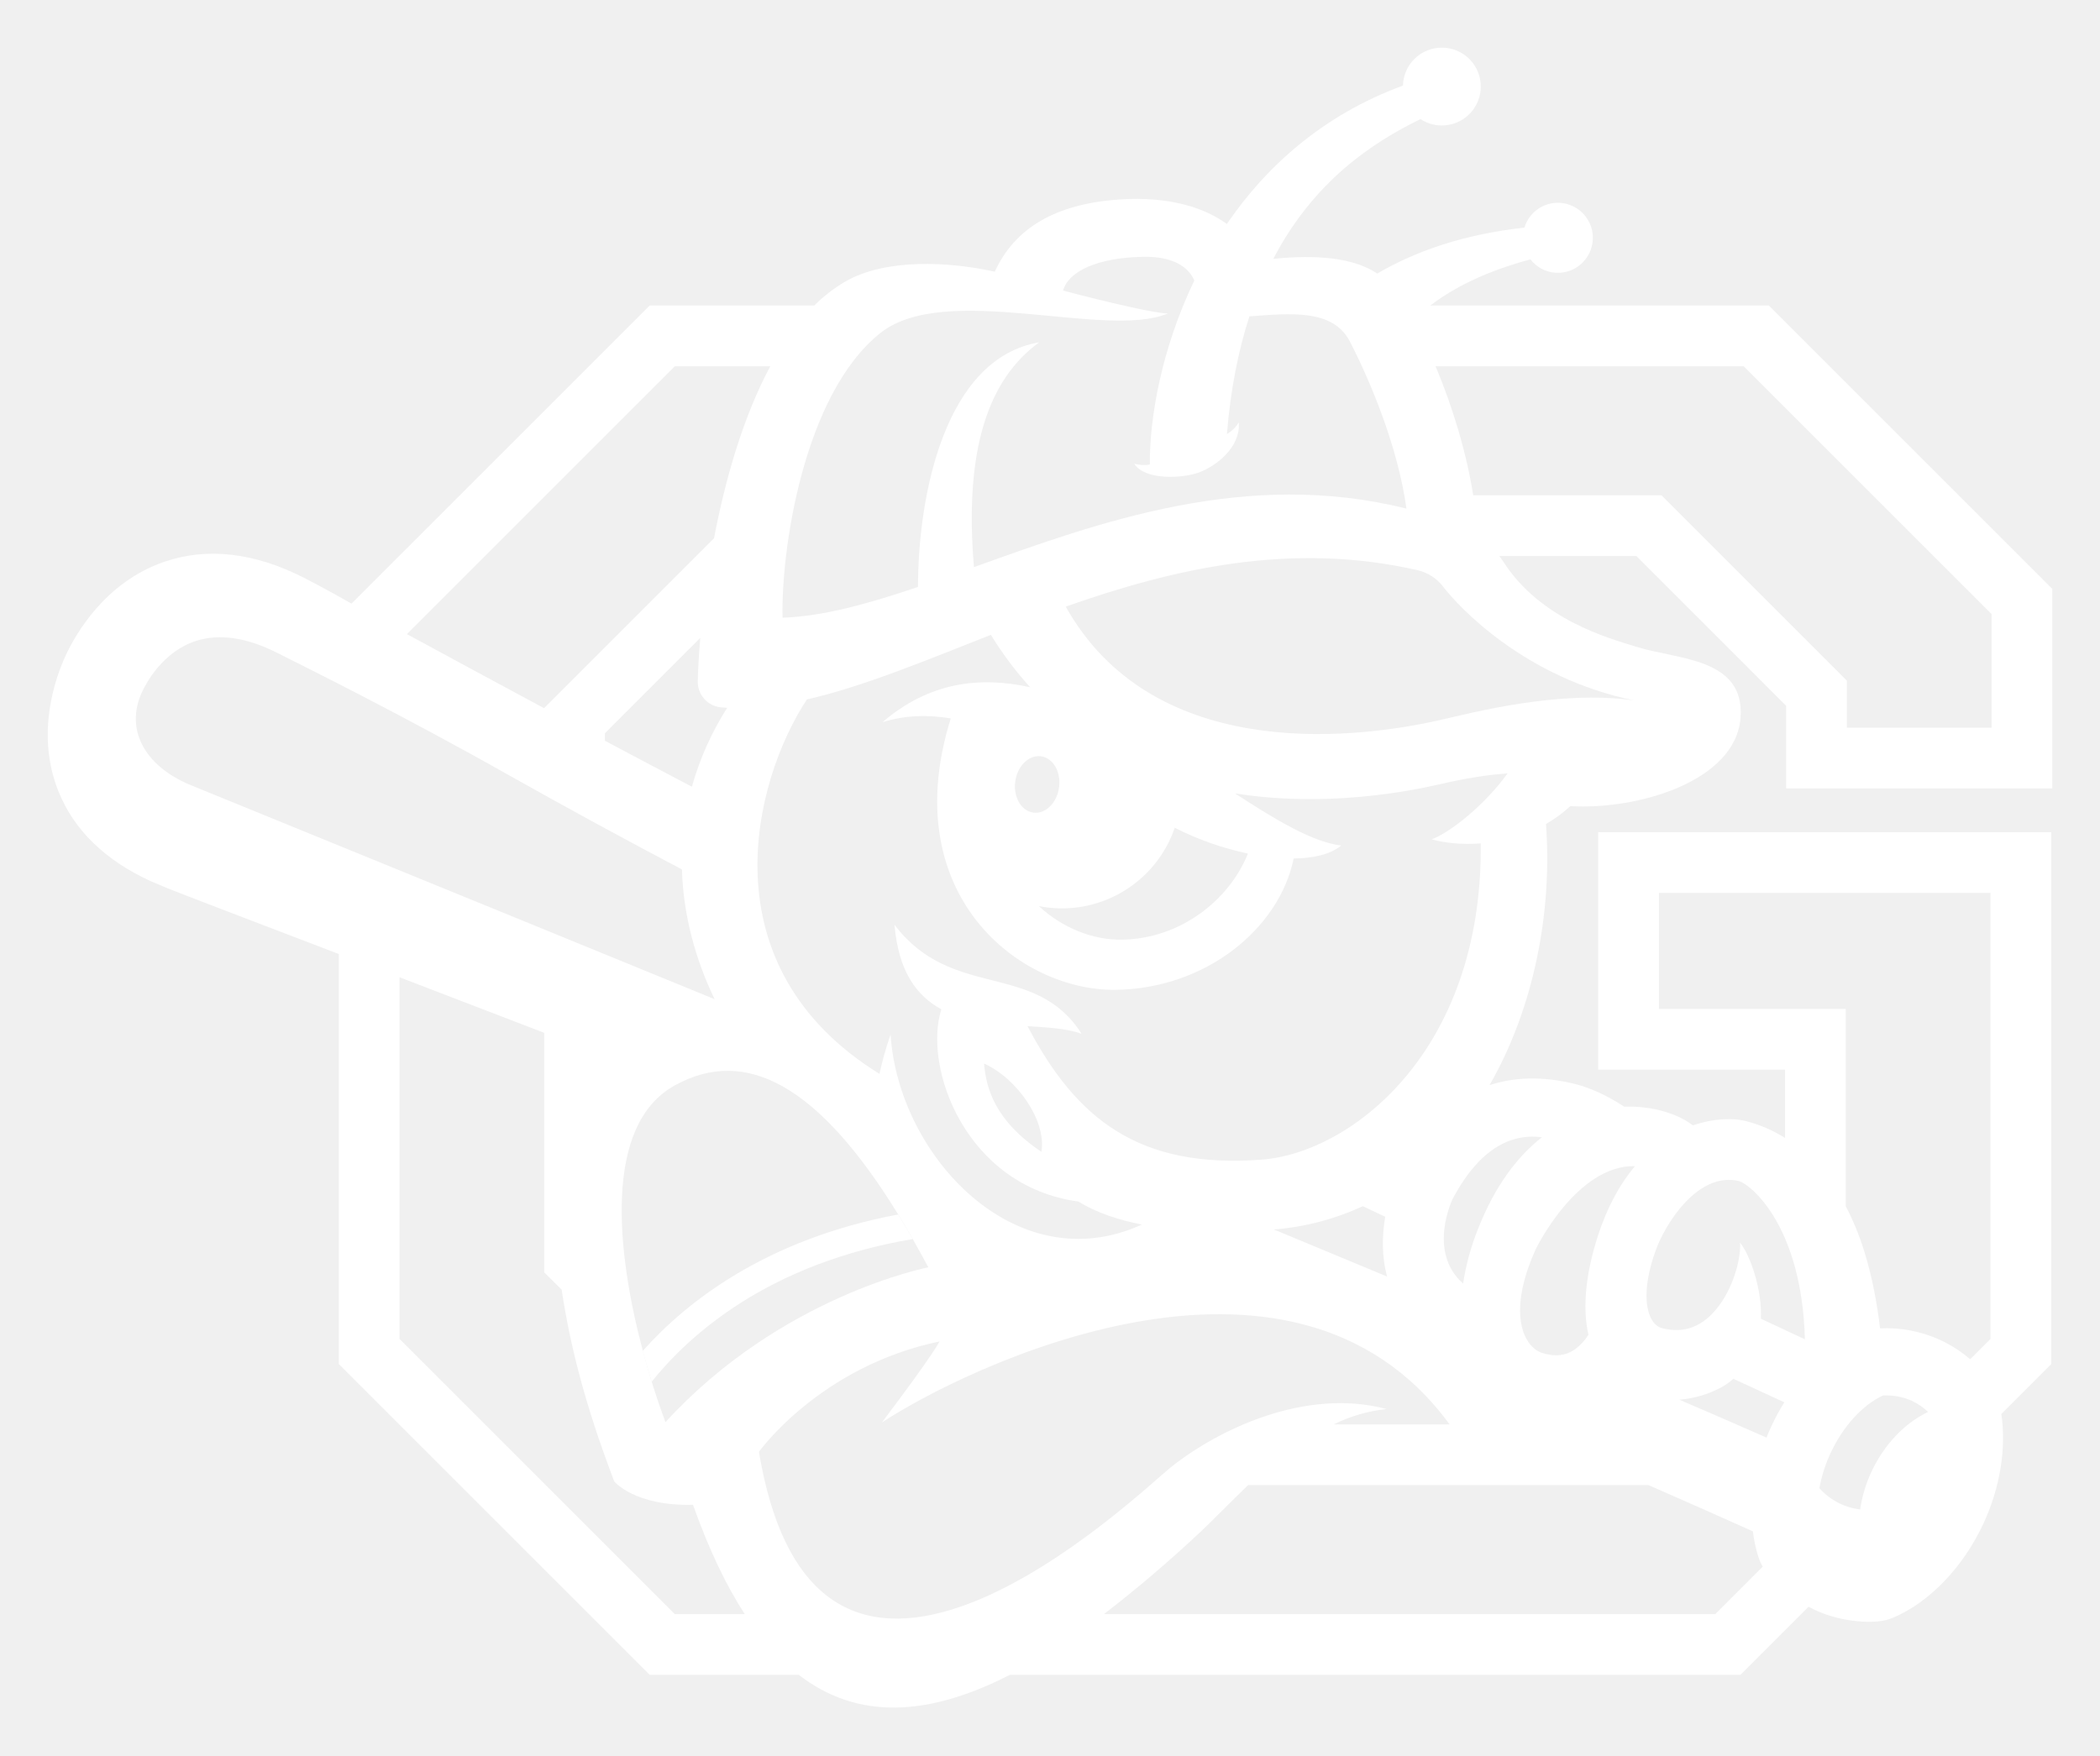
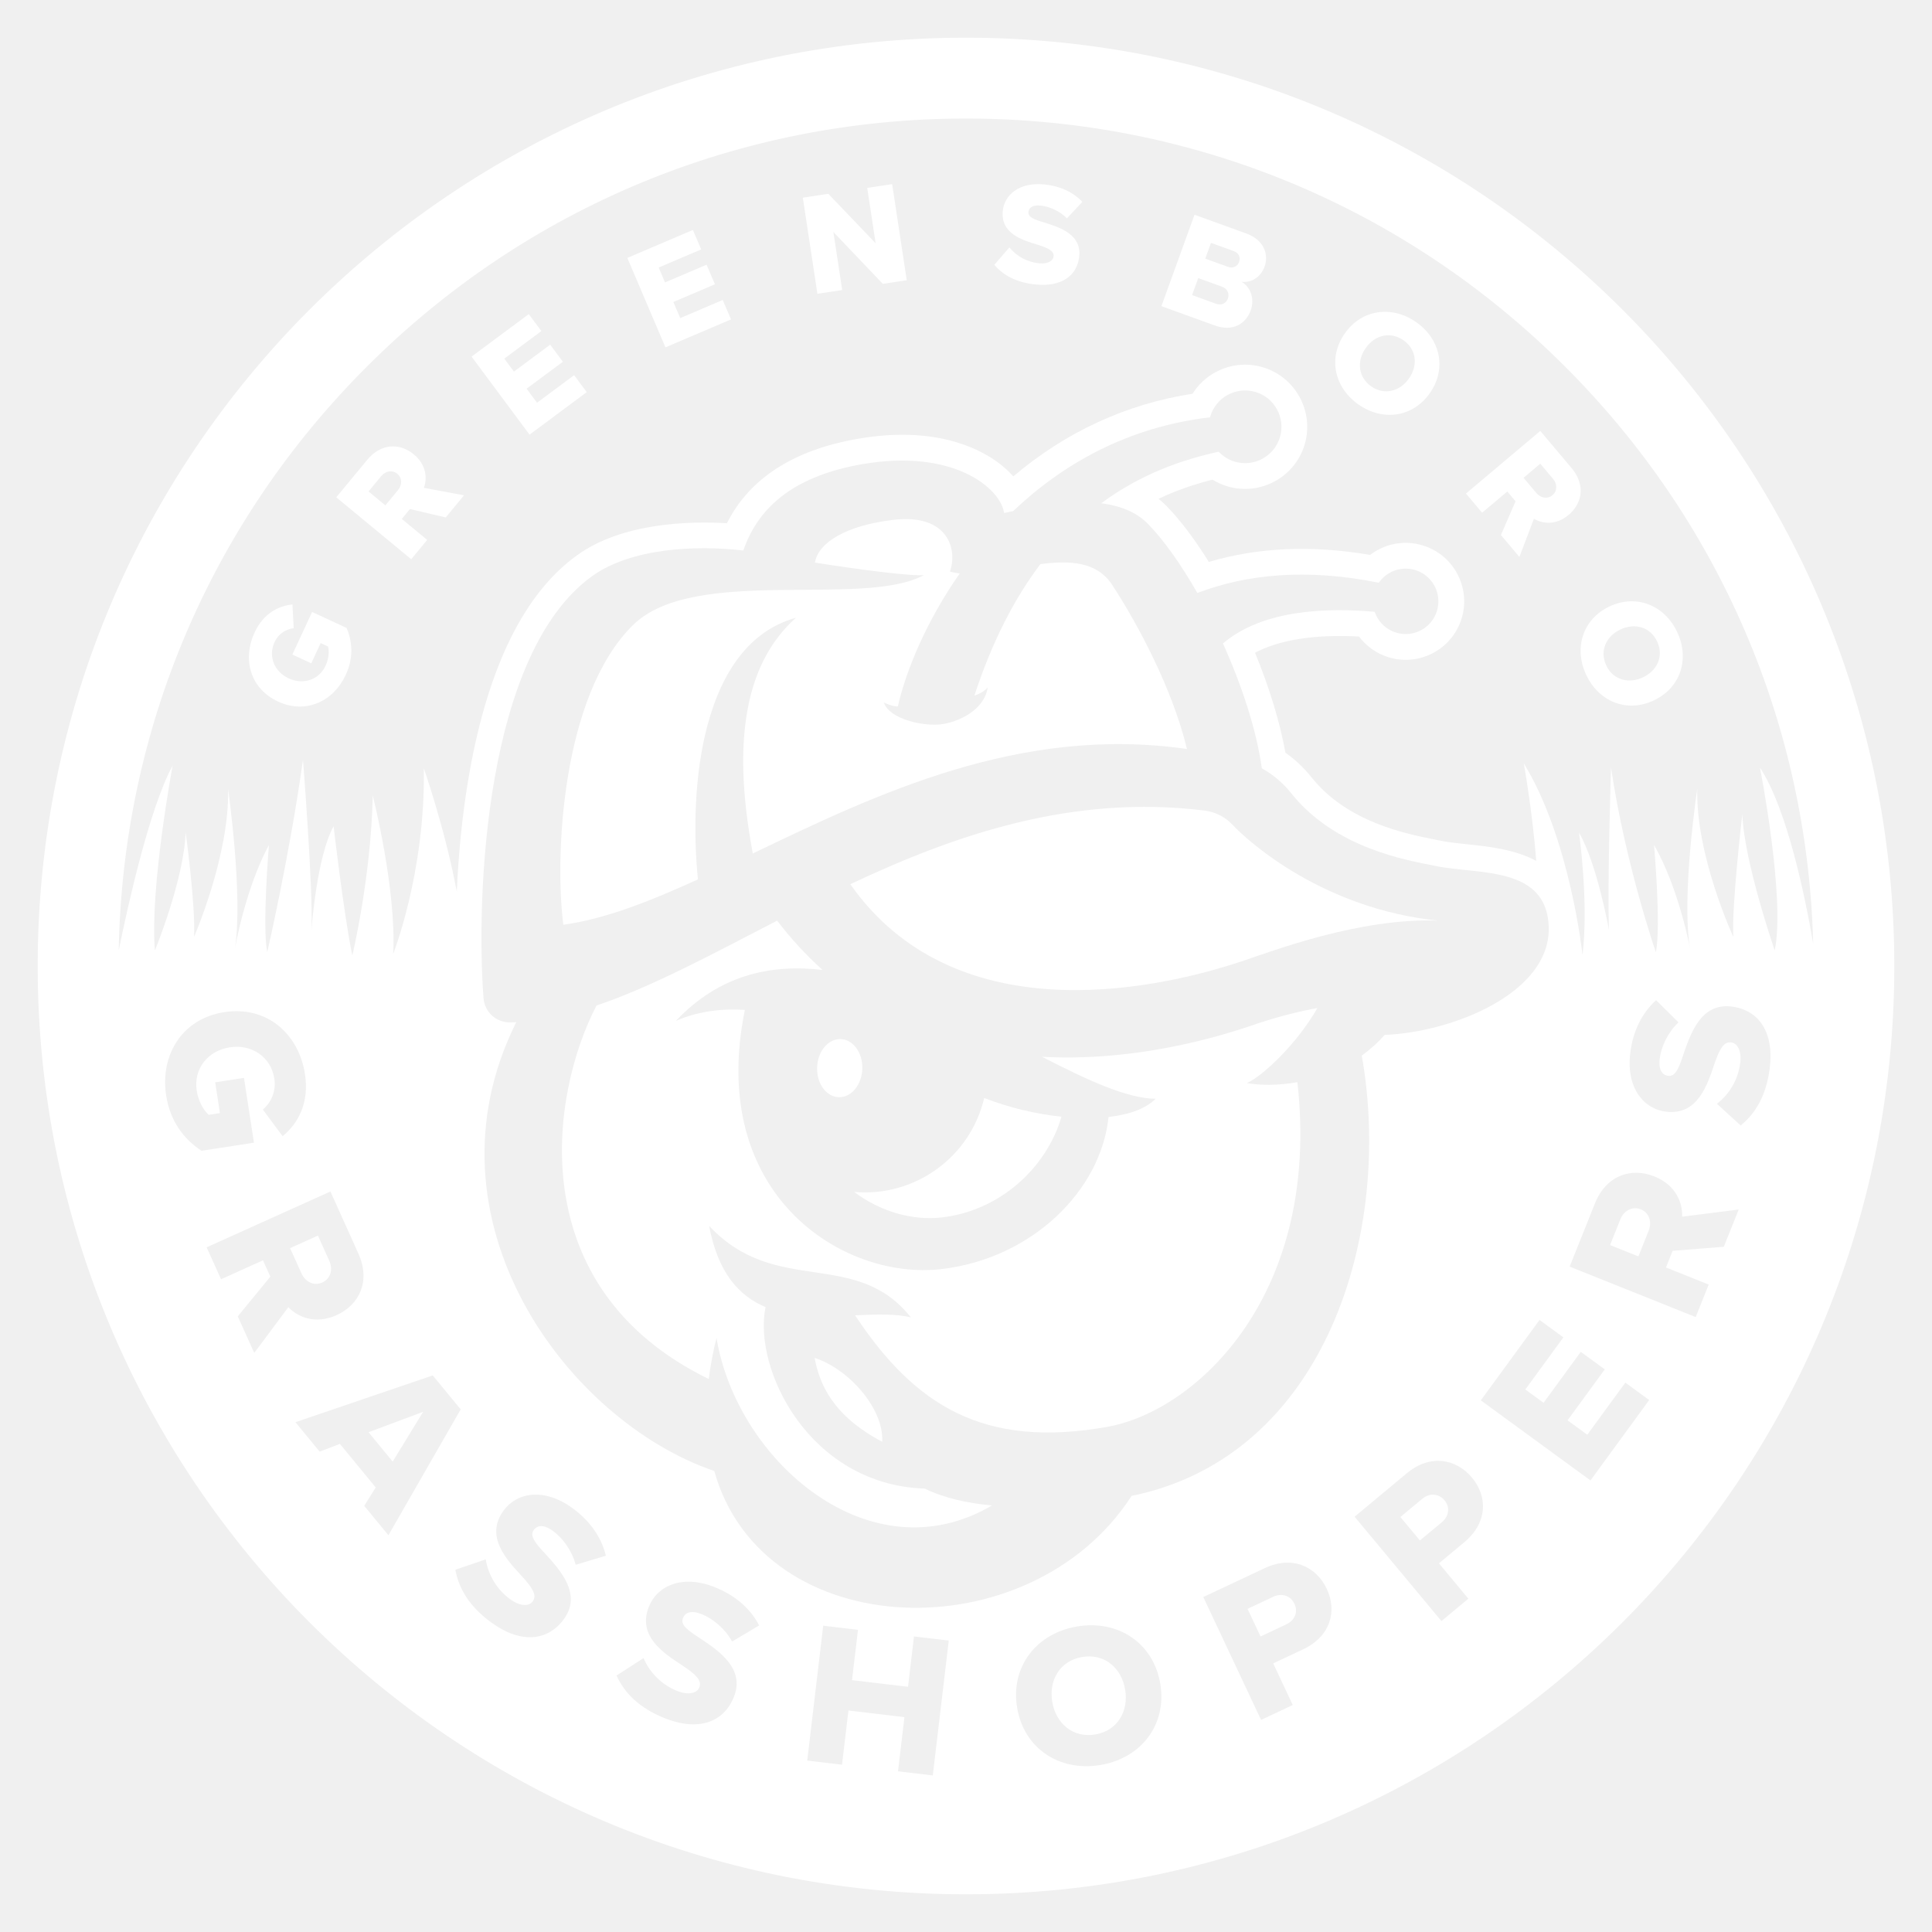
- <svg xmlns="http://www.w3.org/2000/svg" viewBox="0 0 64.586 54">
-   <mask id="ink-477" maskUnits="userSpaceOnUse" x="0" y="0" width="64.586" height="54">
+ <svg xmlns="http://www.w3.org/2000/svg" viewBox="0 0 216 216">
+   <mask id="ink-477" maskUnits="userSpaceOnUse" x="0" y="0" width="216" height="216">
    <g fill="#fff">
-       <path fill="#000" d="M27.465 54a6.008 6.008 0 0 1-3.368-1.009h-4.726l-10.42-10.42V30.359l-4.914-1.91c-1.755-.744-2.983-2.005-3.606-3.563-.926-2.314-.131-4.501.254-5.333s1.535-2.851 3.896-3.659c1.703-.582 3.526-.39 5.42.569.188.095.365.189.55.289l8.819-8.819h5.111c.254-.207.516-.388.783-.542 1.459-.839 3.317-.811 4.597-.646.954-1.234 2.446-1.929 4.452-2.069 1.253-.088 2.234.085 2.985.353a12.37 12.37 0 0 1 4.625-3.483c.149-.322.364-.614.637-.86a2.643 2.643 0 0 1 1.922-.681 2.668 2.668 0 0 1 2.521 2.801c-.037.711-.349 1.365-.878 1.841a2.648 2.648 0 0 1-2.345.623c-.579.32-1.23.755-1.856 1.375.135.036.268.078.4.126 1.099-.539 2.328-.917 3.672-1.129a2.539 2.539 0 0 1 2.058-.866 2.547 2.547 0 0 1 2.326 3.157h4.628l9.577 9.577-.033 25.062-1.484 1.485c.031 1.125-.221 2.315-.734 3.424-.785 1.698-2.085 3.027-3.565 3.648-.581.243-1.313.296-2.176.157a5.229 5.229 0 0 1-.617-.137l-1.843 1.843H31.4C29.998 53.664 28.685 54 27.465 54z" />
-       <path d="M54.933 21.712v2.543h8.186v-6.139l-8.717-8.717H43.99c.95-.734 2.137-1.168 3.078-1.421.184.235.462.395.783.413a1.077 1.077 0 0 0 .121-2.151 1.074 1.074 0 0 0-1.088.762c-1.842.204-3.325.71-4.526 1.414-.893-.602-2.305-.54-3.197-.454 1.244-2.386 3.043-3.576 4.527-4.298a1.197 1.197 0 1 0-.539-1.063v.032c-2.453.9-4.206 2.483-5.417 4.257-.659-.484-1.75-.862-3.314-.753-1.966.138-3.208.883-3.824 2.221-1.405-.312-3.346-.415-4.596.303a4.716 4.716 0 0 0-.954.737h-5.063l-9.172 9.172a36.334 36.334 0 0 0-1.468-.8c-1.528-.774-2.969-.938-4.283-.489-1.826.624-2.733 2.226-3.039 2.886-.305.66-.937 2.388-.223 4.173.478 1.195 1.438 2.128 2.852 2.773l.547.23c.468.187 2.536.977 5.226 2.006v12.614l9.56 9.56h4.586c1.814 1.401 3.987 1.283 6.491 0h22.469l2.094-2.094a3.908 3.908 0 0 0 1.208.406c.304.049.935.123 1.375-.062 1.129-.473 2.176-1.561 2.8-2.91.514-1.111.704-2.323.547-3.364l1.537-1.537V25.601H49.153v7.305h5.746v2.1a4.256 4.256 0 0 0-1.231-.525c-.326-.081-.926-.094-1.603.139-.436-.339-1.208-.606-2.111-.575-.434-.284-.972-.563-1.51-.697-1.046-.261-1.916-.201-2.633.034 1.367-2.373 1.936-5.344 1.736-8.034.26-.149.513-.331.75-.55 2.053.124 5.086-.754 5.234-2.72.14-1.867-1.994-1.785-3.228-2.188-.796-.247-2.919-.817-4.066-2.608a3.14 3.14 0 0 0-.124-.178h4.213zm-36.328.843 2.932-2.932c-.042.492-.067.936-.077 1.316a.79.79 0 0 0 .734.823c.057.005.115.007.172.011a8.99 8.99 0 0 0-1.086 2.429c-.833-.436-1.745-.919-2.675-1.414z" />
-       <g fill="#fff">
-         <path d="M61.217 27.469H51.021v3.569h5.746v6.071c.214.407.401.854.556 1.344.257.815.409 1.653.498 2.411a3.98 3.98 0 0 1 1.836.351c.342.156.654.358.936.6l.625-.625V27.469zM16.737 21.788v-.006l5.223-5.223c.345-1.809.895-3.737 1.73-5.291h-2.937l-8.239 8.239c1.117.608 2.632 1.427 4.223 2.281zM53.627 11.267h-9.476c.526 1.246.954 2.675 1.158 3.969h5.79l5.702 5.702v1.449h4.45V18.89zM18.891 45.572c-.917-2.405-1.36-4.209-1.618-5.9l-.536-.531v-7.368c-1.505-.58-3.025-1.164-4.45-1.709v11.125l8.466 8.466h2.152c-.58-.894-1.111-2.009-1.591-3.363-1.806.044-2.423-.72-2.423-.72zM53.911 47.109a355.375 355.375 0 0 0-3.212-1.423H38.386c-.519.501-1.139 1.133-1.431 1.406a39.608 39.608 0 0 1-3.005 2.564h18.802l1.461-1.461a1.429 1.429 0 0 1-.133-.3 4.155 4.155 0 0 1-.169-.786z" style="fill:#000" />
+       <circle cx="108" cy="108" r="108" fill="#000" />
+       <circle cx="108" cy="108" r="103.786" />
+       <path fill="#000" d="M88.137 128.53c1.182 11.475 28.225 18.827 34.198-4.736 0 0-12.491-3.576-17.726-7.54z" />
+       <path fill="#fff" d="M176.627 39.373C158.296 21.043 133.924 10.948 108 10.948S57.704 21.043 39.373 39.374 10.948 82.076 10.948 108s10.095 50.296 28.426 68.627 42.703 28.426 68.627 28.426c25.923 0 50.296-10.095 68.627-28.426s28.426-42.703 28.426-68.627c-.002-25.924-10.097-50.296-28.427-68.627z" />
+       <path d="M41.003 41.003C58.899 23.108 82.692 13.252 108 13.252s49.101 9.856 66.997 27.751c17.303 17.303 27.088 40.119 27.717 64.487-.893-5.209-2.893-14.995-5.951-19.684 0 0 2.863 14.558 1.655 20.457 0 0-3.424-9.895-3.625-15.224 0 0-1.208 10.276-1.007 13.701 0 0-4.23-9.134-4.028-16.556 0 0-1.813 11.989-.806 17.888 0 0-1.208-6.66-4.028-11.608 0 0 .806 9.134.201 11.989 0 0-3.401-9.8-5.012-20.647 0 0-.426 13.416-.225 18.173 0 0-1.339-7.455-3.353-10.88 0 0 1.104 7.684.393 13.684 0 0-1.371-12.98-6.566-21.435 0 0 .965 5.339 1.39 10.896-2.433-1.301-5.428-1.615-7.66-1.847-1.146-.119-2.227-.232-3.097-.421l-.043-.009-.51-.101c-3.187-.627-9.818-1.93-13.831-6.982a13.963 13.963 0 0 0-2.899-2.73c-.602-3.372-1.778-7.236-3.398-11.175 2.742-1.456 6.693-2.075 11.621-1.816a6.522 6.522 0 0 0 2.883 2.171 6.497 6.497 0 0 0 5.001-.132c1.595-.711 2.818-2 3.443-3.63s.578-3.407-.133-5.002-2-2.817-3.63-3.443a6.516 6.516 0 0 0-6.316.914c-6.491-1.111-12.538-.848-18.032.783-1.597-2.563-3.222-4.71-4.764-6.283a9.444 9.444 0 0 0-.86-.775c1.846-.877 3.836-1.582 6.032-2.142a6.916 6.916 0 0 0 1.678.752c3.668 1.085 7.542-1.017 8.627-4.689 1.086-3.671-1.018-7.542-4.689-8.628a6.897 6.897 0 0 0-5.285.558 6.903 6.903 0 0 0-2.563 2.4c-7.432 1.161-14.156 4.263-20.038 9.243a11.197 11.197 0 0 0-1.775-1.601c-2.191-1.601-7.13-4.069-15.587-2.604-7.207 1.248-12.126 4.421-14.658 9.443-4.128-.246-11.648-.089-16.738 3.569-5.893 4.235-9.951 12.451-12.062 24.418-.781 4.429-1.21 8.982-1.399 13.203-1.329-7.087-3.687-13.786-3.687-13.786.19 11.608-3.425 20.742-3.425 20.742.381-7.231-2.284-17.697-2.284-17.697-.19 9.134-2.284 17.888-2.284 17.888-.951-4.567-2.093-14.462-2.093-14.462-1.903 3.425-2.474 11.608-2.474 11.608.19-4.757-.951-19.029-.951-19.029-1.522 10.847-3.996 21.503-3.996 21.503-.571-2.854.19-11.989.19-11.989-2.664 4.948-3.806 11.608-3.806 11.608.951-5.899-.761-17.888-.761-17.888.19 7.421-3.806 16.556-3.806 16.556.19-3.425-.936-11.7-.936-11.7-.19 5.328-3.441 13.223-3.441 13.223-.575-6.969 1.983-20.667 1.983-20.667-2.583 4.736-4.995 15.596-6.025 20.651.444-24.655 10.248-47.765 27.729-65.246z" style="fill:#000" />
+       <path d="M173.151 103.671c-.185-6.963-8.05-5.854-12.769-6.88-3.038-.612-11.107-1.921-16.029-8.116a10.994 10.994 0 0 0-3.283-2.779c-.582-4.246-2.224-9.259-4.343-13.957 4.588-3.906 11.95-3.97 16.965-3.541a3.656 3.656 0 1 0 4.773-4.582 3.654 3.654 0 0 0-4.313 1.336c-8.129-1.645-14.782-.943-20.289 1.143-1.799-3.16-3.725-5.89-5.536-7.738-1.344-1.372-3.209-2.036-5.207-2.293 4.537-3.356 9.197-4.896 13.127-5.765a4.04 4.04 0 0 0 1.804 1.114 4.063 4.063 0 1 0-2.743-5.048c-.009.03-.014.061-.022.091-9.231 1.077-16.513 5.252-22.012 10.486-.404.087-.75.161-1.016.209-.379-2.742-5.639-7.225-15.842-5.458-7.223 1.251-11.537 4.475-13.312 9.655-5.314-.623-12.54-.271-16.893 2.857-12.039 8.653-12.991 35.847-12.158 47.133.119 1.615 1.41 2.799 3.026 2.767.213-.004.427-.016.641-.026-11.029 22.071 5.674 44.567 22.137 50.18 5.437 19.462 35.359 20.309 46.651 2.786 21.814-4.47 29.239-29.511 25.74-49.229a15.477 15.477 0 0 0 2.561-2.311c7.643-.31 18.536-4.705 18.342-12.034z" style="fill:#000" />
+       <path fill="#fff" d="M123.79 159.524c-13.845 2.469-21.539-2.426-28.19-12.47 2.327-.105 4.509-.195 6.237.234-6.188-7.804-15.096-2.257-22.554-10.231.988 5.277 3.365 7.852 6.307 9.072-1.429 6.884 4.834 19.853 17.797 20.3 2.216 1.073 4.822 1.639 7.515 1.884-13.625 8.002-28.516-4.997-30.795-18.727a37.762 37.762 0 0 0-.866 4.59c-21.012-10.25-17.708-31.855-12.552-41.755 6.269-2.124 12.972-5.765 20.197-9.493a40.338 40.338 0 0 0 5.071 5.511c-5.9-.687-11.574.61-16.389 5.691 2.471-1.062 5.056-1.391 7.71-1.224-4.223 20.653 10.947 30.24 21.92 28.985 10.171-1.163 17.885-8.775 18.741-17.01 2.278-.258 4.157-.916 5.262-2.036-3.272-.042-7.686-2.12-12.701-4.695 12.193.666 22.623-3.242 24.222-3.763 2.572-.836 4.746-1.363 6.566-1.683-2.338 4.057-6.082 7.56-7.877 8.385 1.423.256 3.436.292 5.639-.1 2.658 23.715-11.234 36.747-21.26 38.535z" />
+       <path fill="#fff" d="M70.772 69.881c6.798-6.698 25.733-1.877 32.532-5.591-1.269.158-7.059-.576-12.195-1.391.379-2.251 3.499-4.154 8.774-4.779 6.138-.728 7.192 3.346 6.324 5.779.345.102.712.168 1.096.21-3.728 5.32-5.994 10.813-6.926 14.872-.756-.004-1.572-.458-1.572-.458.674 1.957 4.51 2.668 6.32 2.466 1.95-.217 4.911-1.554 5.301-4.122-.588.661-1.487.898-1.487.898 2.034-6.206 4.578-10.991 7.376-14.696 3.267-.424 6.315-.297 8.018 2.307 2.868 4.387 6.734 11.585 8.371 18.363-18.683-2.691-34.775 5.079-48.539 11.68-2.521-13.423-.478-21.611 4.826-26.355-10.608 2.938-12 18.922-10.961 29.25-5.401 2.47-10.412 4.437-15.049 5.076-.962-7.415-.272-25.566 7.791-33.509zM138.812 107.479c-10.49 3.492-32.282 7.702-43.745-8.624 11.784-5.562 24.893-10.07 39.656-8.227a5.098 5.098 0 0 1 3.061 1.571c1.975 2.092 10.277 9.419 22.99 10.727-8.784-.326-18.439 3.38-21.962 4.553z" style="fill:#fff" />
+       <path fill="#000" d="m110.036 122.756.044.018a33.845 33.845 0 0 0 8.59 2.075c-1.592 5.553-6.739 10.501-13.386 11.262-3.202.366-6.788-.596-9.788-2.852 6.767.604 12.984-3.873 14.54-10.503zM93.939 116.169c-1.397-.01-2.555 1.437-2.588 3.232s1.073 3.259 2.47 3.269 2.555-1.437 2.588-3.232c.032-1.795-1.073-3.259-2.47-3.269z" style="fill:#fff" />
+       <path fill="#fff" d="M91.074 151.812c.532 2.871 1.978 6.428 7.554 9.378.222-3.642-3.67-8.108-7.554-9.378z" />
+       <g fill="#000">
+         <path d="M34.095 120.081c.505 3.284-.803 5.557-2.5 6.947l-2.208-2.976a3.773 3.773 0 0 0 1.289-3.445c-.377-2.452-2.533-3.893-4.985-3.515s-4.074 2.4-3.697 4.852c.18 1.17.748 2.164 1.336 2.696l1.259-.194-.529-3.441 3.216-.495 1.115 7.243-5.87.904c-2.026-1.346-3.509-3.351-3.945-6.186-.689-4.476 1.742-8.58 6.51-9.314 4.767-.735 8.32 2.448 9.009 6.924zM26.584 147.17l3.641-4.437-.823-1.826-4.689 2.114-1.609-3.569 13.838-6.238 3.124 6.93c1.384 3.07.137 5.729-2.436 6.889-2.406 1.085-4.357.192-5.393-.889l-3.811 5.113zm10.231-6.209-1.272-2.822-3.112 1.403 1.272 2.822c.421.933 1.378 1.451 2.332 1.02.955-.43 1.201-1.49.78-2.423zM40.722 168.355l1.284-2.058-4.004-4.868-2.266.862-2.703-3.286 15.35-5.231 3.122 3.796-8.079 14.071zm6.585-10.514-6.107 2.283 2.703 3.286zM54.308 174.34a6.856 6.856 0 0 0 2.746 4.468c1.087.789 2.084.809 2.512.22.508-.7-.083-1.551-1.19-2.776-1.732-1.876-4.193-4.45-2.081-7.36 1.497-2.062 4.544-2.579 7.693-.293 1.971 1.43 3.255 3.263 3.748 5.335l-3.375 1.009c-.416-1.596-1.453-2.995-2.54-3.784-1.05-.762-1.762-.633-2.15-.098-.468.644.127 1.414 1.302 2.661 1.718 1.894 4.09 4.515 2.071 7.296-1.791 2.467-4.804 2.783-8.101.39-2.486-1.805-3.656-3.835-4.034-5.909zM71.949 185.378a6.86 6.86 0 0 0 3.748 3.669c1.246.502 2.218.28 2.49-.396.323-.802-.457-1.484-1.828-2.405-2.135-1.4-5.148-3.3-3.804-6.636.952-2.364 3.783-3.604 7.392-2.149 2.259.91 3.95 2.376 4.93 4.267l-3.03 1.797c-.791-1.447-2.136-2.554-3.382-3.055-1.203-.485-1.863-.186-2.11.426-.298.739.466 1.341 1.909 2.266 2.126 1.421 5.063 3.389 3.779 6.577-1.139 2.829-3.986 3.865-7.765 2.343-2.85-1.148-4.477-2.834-5.347-4.755zM100.4 198.034l.717-6.058-6.261-.741-.717 6.058-3.888-.46 1.784-15.077 3.888.46-.666 5.628 6.261.741.666-5.628 3.888.46-1.784 15.077zM120.438 181.839c4.58-.764 8.524 1.855 9.284 6.412s-2.12 8.315-6.7 9.078c-4.58.764-8.546-1.851-9.306-6.408-.761-4.557 2.142-8.318 6.722-9.082zm.569 3.413c-2.492.416-3.771 2.567-3.363 5.014.404 2.425 2.317 4.067 4.809 3.651 2.469-.412 3.745-2.586 3.341-5.01-.409-2.448-2.318-4.067-4.787-3.655zM140.99 192.29l-6.46-13.739 6.88-3.234c3.09-1.453 5.757-.166 6.929 2.326 1.162 2.472.432 5.305-2.658 6.758l-3.337 1.569 2.189 4.655zm1.351-13.764-2.863 1.346 1.453 3.09 2.863-1.346c.948-.445 1.367-1.372.931-2.299-.446-.948-1.437-1.237-2.384-.791zM161.158 181.239l-9.712-11.668 5.843-4.863c2.624-2.184 5.529-1.611 7.291.505 1.747 2.099 1.754 5.025-.87 7.209l-2.834 2.359 3.291 3.953zm-2.16-13.66-2.432 2.024 2.184 2.624 2.432-2.024c.805-.67.977-1.672.322-2.459-.67-.805-1.702-.835-2.506-.165zM177.817 165.514l-12.259-8.953 6.564-8.987 2.665 1.946-4.255 5.826 2.04 1.49 4.161-5.698 2.683 1.96-4.161 5.698 2.205 1.611 4.255-5.826 2.665 1.946zM192.725 139.388l-5.722.456-.744 1.859 4.775 1.911-1.454 3.634-14.092-5.639 2.824-7.057c1.251-3.127 4.032-4.073 6.652-3.025 2.451.981 3.16 3.005 3.101 4.501l6.326-.802zm-11.57-3.062-1.149 2.874 3.169 1.268 1.15-2.873c.381-.951.089-1.999-.883-2.388s-1.906.169-2.287 1.119zM191.959 123.407a6.862 6.862 0 0 0 2.6-4.556c.17-1.332-.291-2.217-1.014-2.309-.858-.109-1.32.818-1.863 2.378-.813 2.421-1.889 5.817-5.456 5.362-2.529-.322-4.446-2.746-3.953-6.607.308-2.416 1.298-4.424 2.879-5.851l2.507 2.476c-1.2 1.132-1.929 2.714-2.099 4.046-.164 1.287.292 1.85.947 1.933.79.101 1.179-.79 1.708-2.421.836-2.417 1.996-5.757 5.405-5.323 3.025.386 4.75 2.877 4.235 6.919-.388 3.048-1.608 5.05-3.245 6.378z" />
      </g>
-       <path fill="#000" d="m42.602 37.431-.689-.325a8.02 8.02 0 0 1-2.734.717l3.483 1.448c-.177-.638-.152-1.289-.06-1.84zM20.973 26.746a218.399 218.399 0 0 1-5.312-2.893c-3.252-1.837-6.119-3.257-7.139-3.771-.93-.469-1.764-.594-2.476-.371-1.029.322-1.546 1.291-1.68 1.581-.522 1.133.063 2.258 1.475 2.851.433.182 7.445 3.033 16.137 6.595-.594-1.233-.964-2.591-1.005-3.992zM54.476 43.881c.119-.258.254-.506.402-.742l-1.569-.723a2.017 2.017 0 0 1-.367.262 3.31 3.31 0 0 1-1.293.381c1.027.441 1.929.833 2.681 1.166.045-.116.093-.231.146-.344zM55.956 45.781c.063-.352.175-.716.34-1.072.386-.832.986-1.489 1.614-1.78.313-.013.611.038.883.162.187.086.356.202.506.344-.698.332-1.343.98-1.746 1.849a4.19 4.19 0 0 0-.344 1.151 2.001 2.001 0 0 1-1.253-.654z" />
-       <path fill="#fff" d="M35.99 45.153c-.955.767-10.842 10.349-12.648-.492 0 0 1.878-2.631 5.552-3.393 0 0-.142.334-1.772 2.493 2.468-1.63 12.569-6.635 17.46.057h-3.561a4.733 4.733 0 0 1 1.623-.471c-2.468-.662-5.159.606-6.654 1.806zM46.366 23.791c-.496.036-1.091.117-1.802.271-.442.096-3.338.857-6.582.346 1.271.825 2.395 1.502 3.269 1.602-.326.269-.847.393-1.463.4-.453 2.18-2.724 4.006-5.477 4.04-2.969.037-6.76-2.942-5.07-8.35-.706-.117-1.408-.1-2.099.117 1.426-1.228 2.979-1.42 4.539-1.076a10.814 10.814 0 0 1-1.206-1.612c-2.033.8-3.925 1.591-5.659 1.988-1.651 2.508-3.125 8.203 2.232 11.518.084-.389.197-.792.342-1.211.235 3.735 3.865 7.617 7.728 5.847-.713-.139-1.392-.362-1.955-.709-3.459-.471-4.782-4.112-4.211-5.914-.754-.406-1.321-1.159-1.441-2.597 1.778 2.336 4.311 1.095 5.754 3.351-.451-.162-1.037-.197-1.662-.232 1.505 2.868 3.43 4.387 7.201 4.104 2.73-.205 6.801-3.312 6.737-9.728-.6.045-1.137-.02-1.511-.127.504-.172 1.601-1.007 2.336-2.028z" style="fill:#000" />
-       <path fill="#fff" d="M29.954 17.447c3.861-1.39 8.377-3.03 13.301-1.801-.253-1.858-1.091-3.888-1.739-5.14-.529-1.022-1.865-.86-3.09-.774-.334 1.031-.578 2.226-.692 3.62 0 0 .241-.13.364-.359.065.763-.692 1.349-1.236 1.545-.505.182-1.652.242-1.98-.273 0 0 .265.074.482.023-.013-1.439.364-3.569 1.368-5.661-.181-.408-.642-.742-1.559-.727-1.428.024-2.314.448-2.477 1.039 1.352.358 2.88.712 3.224.704-1.92.808-6.853-.997-8.854.609-2.373 1.905-3.052 6.741-2.997 8.751 1.258-.045 2.652-.434 4.164-.948.003-2.791.811-7.029 3.729-7.525-1.547 1.123-2.316 3.259-2.008 6.917zM43.607 17.543c-3.898-.895-7.527-.047-10.83 1.119 2.622 4.678 8.563 4.148 11.464 3.499.977-.218 3.675-.949 6.021-.614-3.378-.691-5.407-2.886-5.879-3.501a1.372 1.372 0 0 0-.776-.503zM30.265 32.719c.064.782.354 1.773 1.765 2.714.158-.967-.761-2.268-1.765-2.714z" style="fill:#000" />
-       <path fill="#fff" d="M49.139 38.035c-.338 1.05-.49 2.122-.287 3.027a1.582 1.582 0 0 1-.392.432c-.3.218-.647.256-1.06.116-.203-.069-.393-.268-.509-.533-.156-.359-.321-1.178.334-2.634.013-.03 1.264-2.608 3.059-2.569-.443.525-.844 1.227-1.145 2.161zm-4.455-1.168c.551-1.033 1.206-1.651 1.947-1.838.255-.064.519-.079.792-.044-.715.56-1.427 1.443-1.972 2.836a7.53 7.53 0 0 0-.453 1.665c-1.112-.98-.323-2.603-.314-2.619zm9.472 3.7c.043-.87-.318-1.942-.64-2.34.037.577-.3 1.738-1.009 2.329-.403.336-.855.436-1.382.304-.141-.035-.256-.133-.34-.291-.231-.433-.187-1.2.122-2.06.274-.814 1.306-2.494 2.585-2.173.348.107 1.924 1.362 2.018 4.866l-1.354-.635z" style="fill:#000" />
-       <path fill="#000" d="M32.002 23.264c-.373-.041-.723.315-.78.794-.058.479.198.901.572.942.373.041.723-.315.78-.794.058-.48-.198-.902-.572-.942zM34.494 28.907c-.868.011-1.801-.345-2.543-1.032a3.667 3.667 0 0 0 4.178-2.411l.012.006c.699.358 1.485.63 2.239.788-.578 1.442-2.088 2.627-3.886 2.649z" />
-       <path fill="#000" d="M28.551 38.986s-4.527.872-8.085 4.764a23.168 23.168 0 0 1-.696-2.195c-.803-3.014-1.23-6.935.976-8.161 2.22-1.234 4.469.046 6.878 3.966.149.242.298.493.447.755.158.28.319.57.48.871z" />
-       <path fill="#fff" d="M27.623 37.361c-4.078.764-6.522 2.701-7.854 4.195.088.329.18.647.273.95 1.17-1.459 3.603-3.641 8.028-4.389-.15-.263-.299-.514-.447-.756z" />
-       <path fill="#000" d="M58.567 53.051h-.009l-.389-1.099h-.595v1.683h.342v-1.34h.008l.472 1.34h.332l.487-1.34h.009v1.34h.341v-1.683h-.589zM55.907 52.251h.506v1.384h.345v-1.384h.507v-.299h-1.358z" />
+       <path fill="#fff" d="M28.454 70.731c1-2.158 2.681-2.995 4.243-3.151l.137 2.649a2.703 2.703 0 0 0-2.134 1.543c-.747 1.611-.032 3.325 1.579 4.071 1.611.747 3.38.184 4.127-1.427.356-.769.412-1.587.272-2.136l-.828-.384-1.048 2.262-2.114-.979 2.206-4.76 3.858 1.788c.675 1.605.764 3.389-.099 5.251-1.363 2.942-4.439 4.425-7.573 2.973-3.133-1.453-3.989-4.758-2.626-7.7zM49.836 57.85l-4.002-.939-.913 1.106 2.839 2.346-1.785 2.161-8.38-6.924 3.467-4.196c1.536-1.859 3.639-1.897 5.197-.61 1.457 1.204 1.499 2.739 1.132 3.747l4.489.834zm-7.222-4.614-1.412 1.709 1.884 1.557 1.412-1.709c.467-.565.497-1.344-.081-1.821-.577-.477-1.336-.301-1.803.264zM59.203 48.594l-6.48-8.724 6.395-4.751 1.409 1.896-4.146 3.08 1.078 1.452 4.054-3.012 1.418 1.91-4.055 3.012 1.166 1.569 4.146-3.08 1.409 1.896zM74.398 38.835l-4.261-9.999 7.33-3.124.926 2.174-4.752 2.025.709 1.664 4.647-1.98.933 2.189-4.647 1.981.767 1.799 4.752-2.025.926 2.174zM98.702 31.737l-5.529-5.802.986 6.492-2.771.421-1.632-10.746 2.852-.433 5.289 5.526-.94-6.186 2.787-.423 1.632 10.746zM112.85 27.662a4.912 4.912 0 0 0 3.311 1.773c.957.096 1.581-.251 1.633-.77.062-.616-.611-.929-1.738-1.288-1.748-.535-4.2-1.239-3.943-3.801.182-1.816 1.88-3.235 4.652-2.957 1.735.174 3.191.844 4.243 1.948l-1.724 1.842c-.833-.837-1.979-1.328-2.936-1.424-.924-.093-1.318.245-1.366.715-.057.567.589.829 1.766 1.176 1.746.551 4.159 1.317 3.914 3.765-.217 2.173-1.967 3.455-4.87 3.165-2.189-.219-3.645-1.053-4.628-2.199zM129.848 34.228l3.7-10.22 5.792 2.096c2.023.732 2.511 2.399 2.045 3.687-.46 1.272-1.552 1.847-2.595 1.712 1.027.562 1.508 1.915 1.042 3.202-.538 1.486-2 2.413-4.007 1.686zm3.428-1.238 2.651.96c.628.227 1.15-.017 1.35-.569.188-.521-.018-1.099-.662-1.332l-2.651-.959zm1.476-4.075 2.559.926c.536.194 1.043-.056 1.226-.562s-.052-1.006-.588-1.201l-2.559-.926zM158.334 36.019c2.722 1.907 3.423 5.222 1.525 7.931-1.897 2.709-5.252 3.183-7.975 1.276-2.722-1.907-3.436-5.231-1.539-7.94 1.898-2.709 5.267-3.174 7.989-1.267zm-1.421 2.028c-1.481-1.037-3.214-.58-4.232.874-1.009 1.441-.856 3.239.625 4.276 1.468 1.028 3.21.557 4.219-.884 1.018-1.453.856-3.238-.612-4.266zM167.802 59.814l1.64-3.767-.924-1.096-2.815 2.372-1.806-2.143 8.309-7.001 3.506 4.161c1.554 1.844 1.214 3.919-.33 5.22-1.445 1.218-2.963.984-3.888.442l-1.624 4.266zm5.831-6.276-1.428-1.694-1.868 1.575 1.427 1.694c.473.561 1.233.73 1.806.247.573-.484.535-1.262.063-1.822zM187.514 70.67c1.414 3.008.373 6.233-2.62 7.64s-6.14.15-7.554-2.858-.38-6.248 2.613-7.655c2.994-1.407 6.148-.135 7.561 2.873zm-2.241 1.053c-.769-1.637-2.5-2.101-4.107-1.346-1.593.748-2.354 2.384-1.585 4.021.762 1.622 2.508 2.08 4.1 1.332 1.608-.756 2.355-2.385 1.592-4.007z" />
+       <path d="M193.392 195.011h-.036l-1.554-4.394h-2.38v6.729h1.366v-5.358h.035l1.887 5.358h1.328l1.947-5.358h.035v5.358h1.367v-6.729h-2.357zM182.752 191.812h2.028v5.534h1.377v-5.534h2.027v-1.195h-5.432z" style="fill:#000" />
    </g>
  </mask>
-   <rect x="0" y="0" width="64.586" height="54" fill="#fff" mask="url(#ink-477)" />
+   <rect x="0" y="0" width="216" height="216" fill="#fff" mask="url(#ink-477)" />
</svg>
